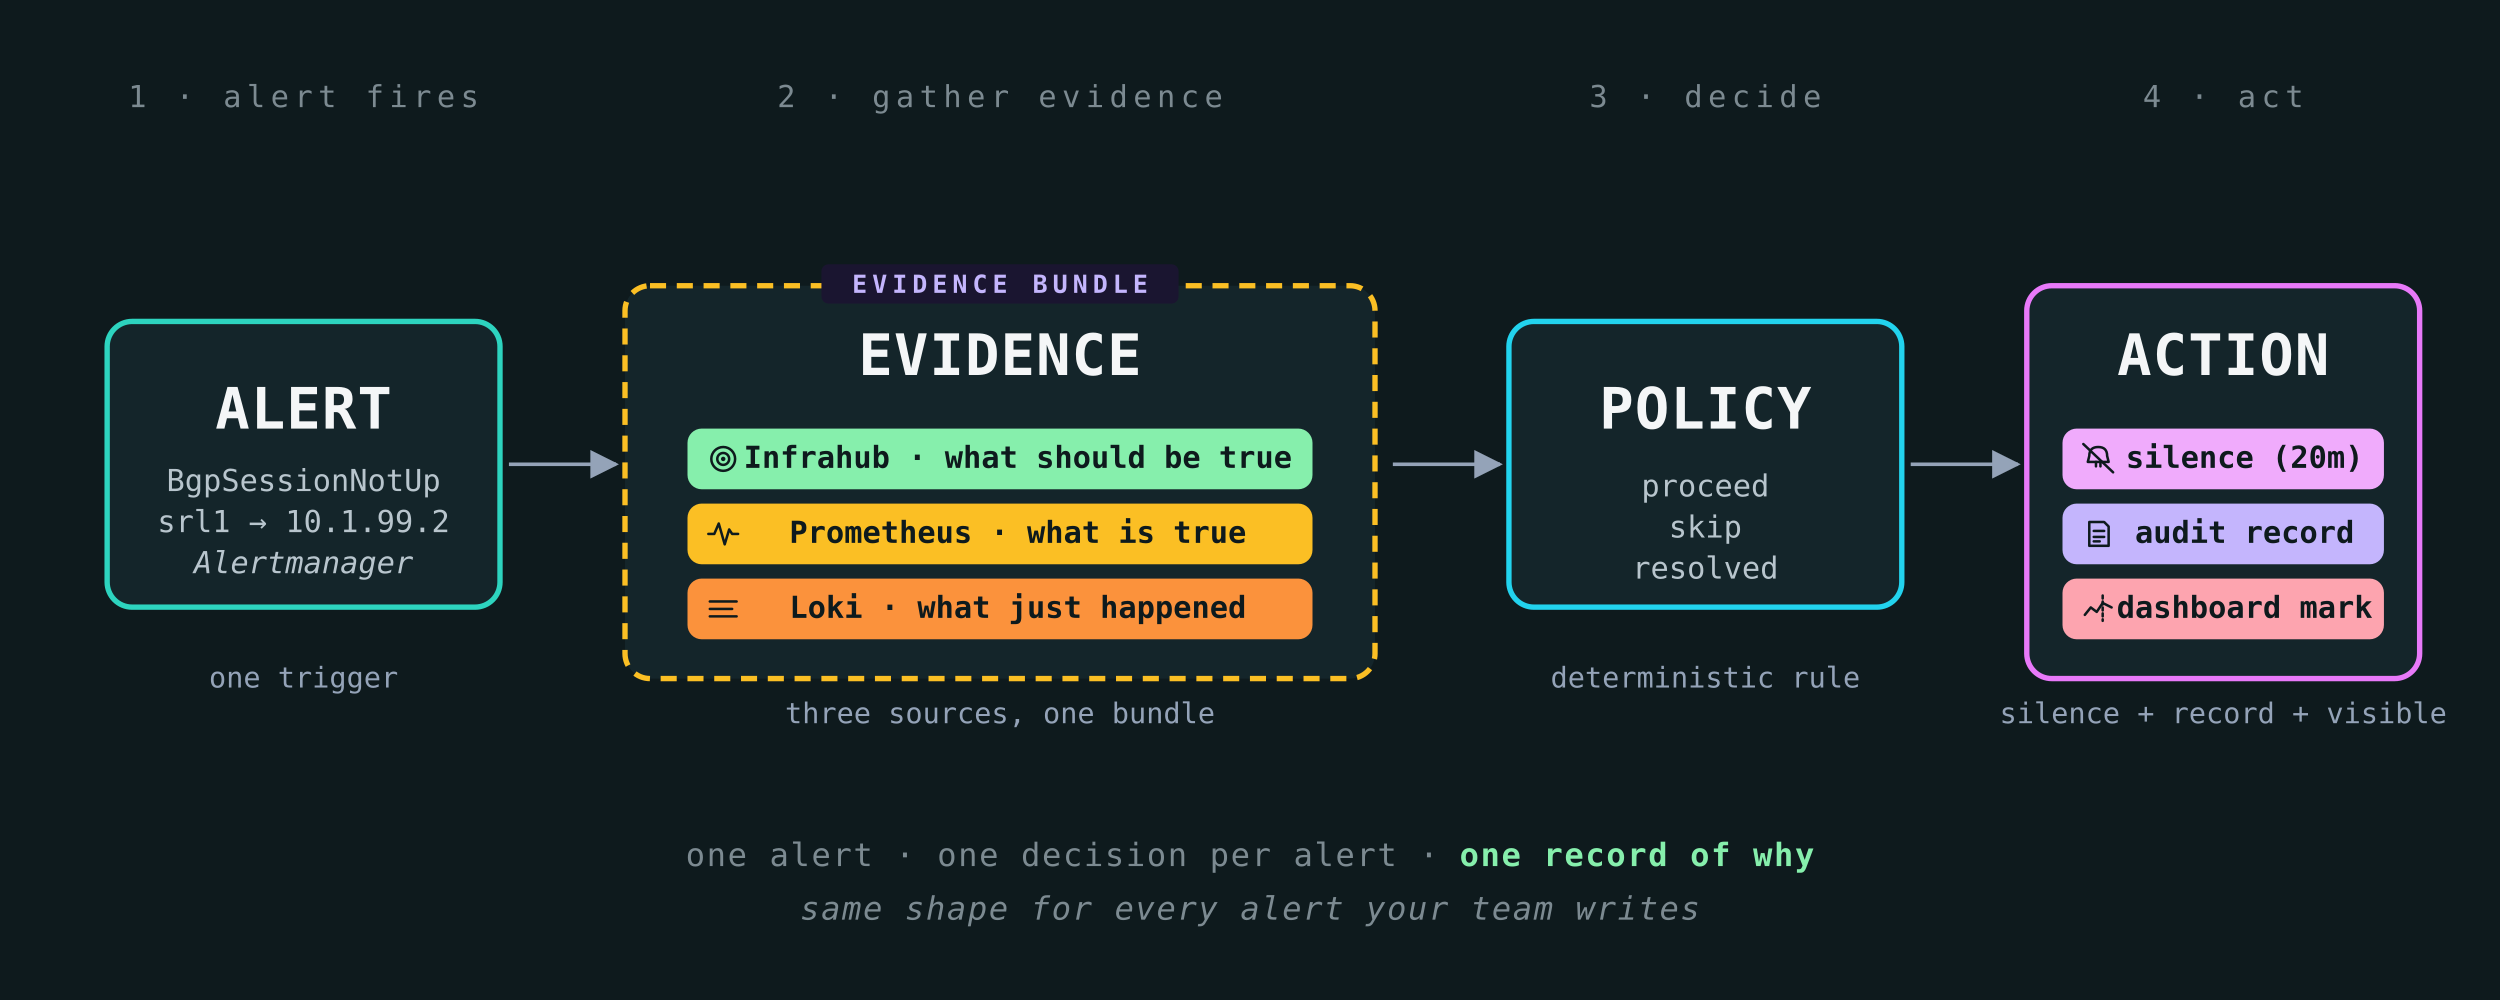
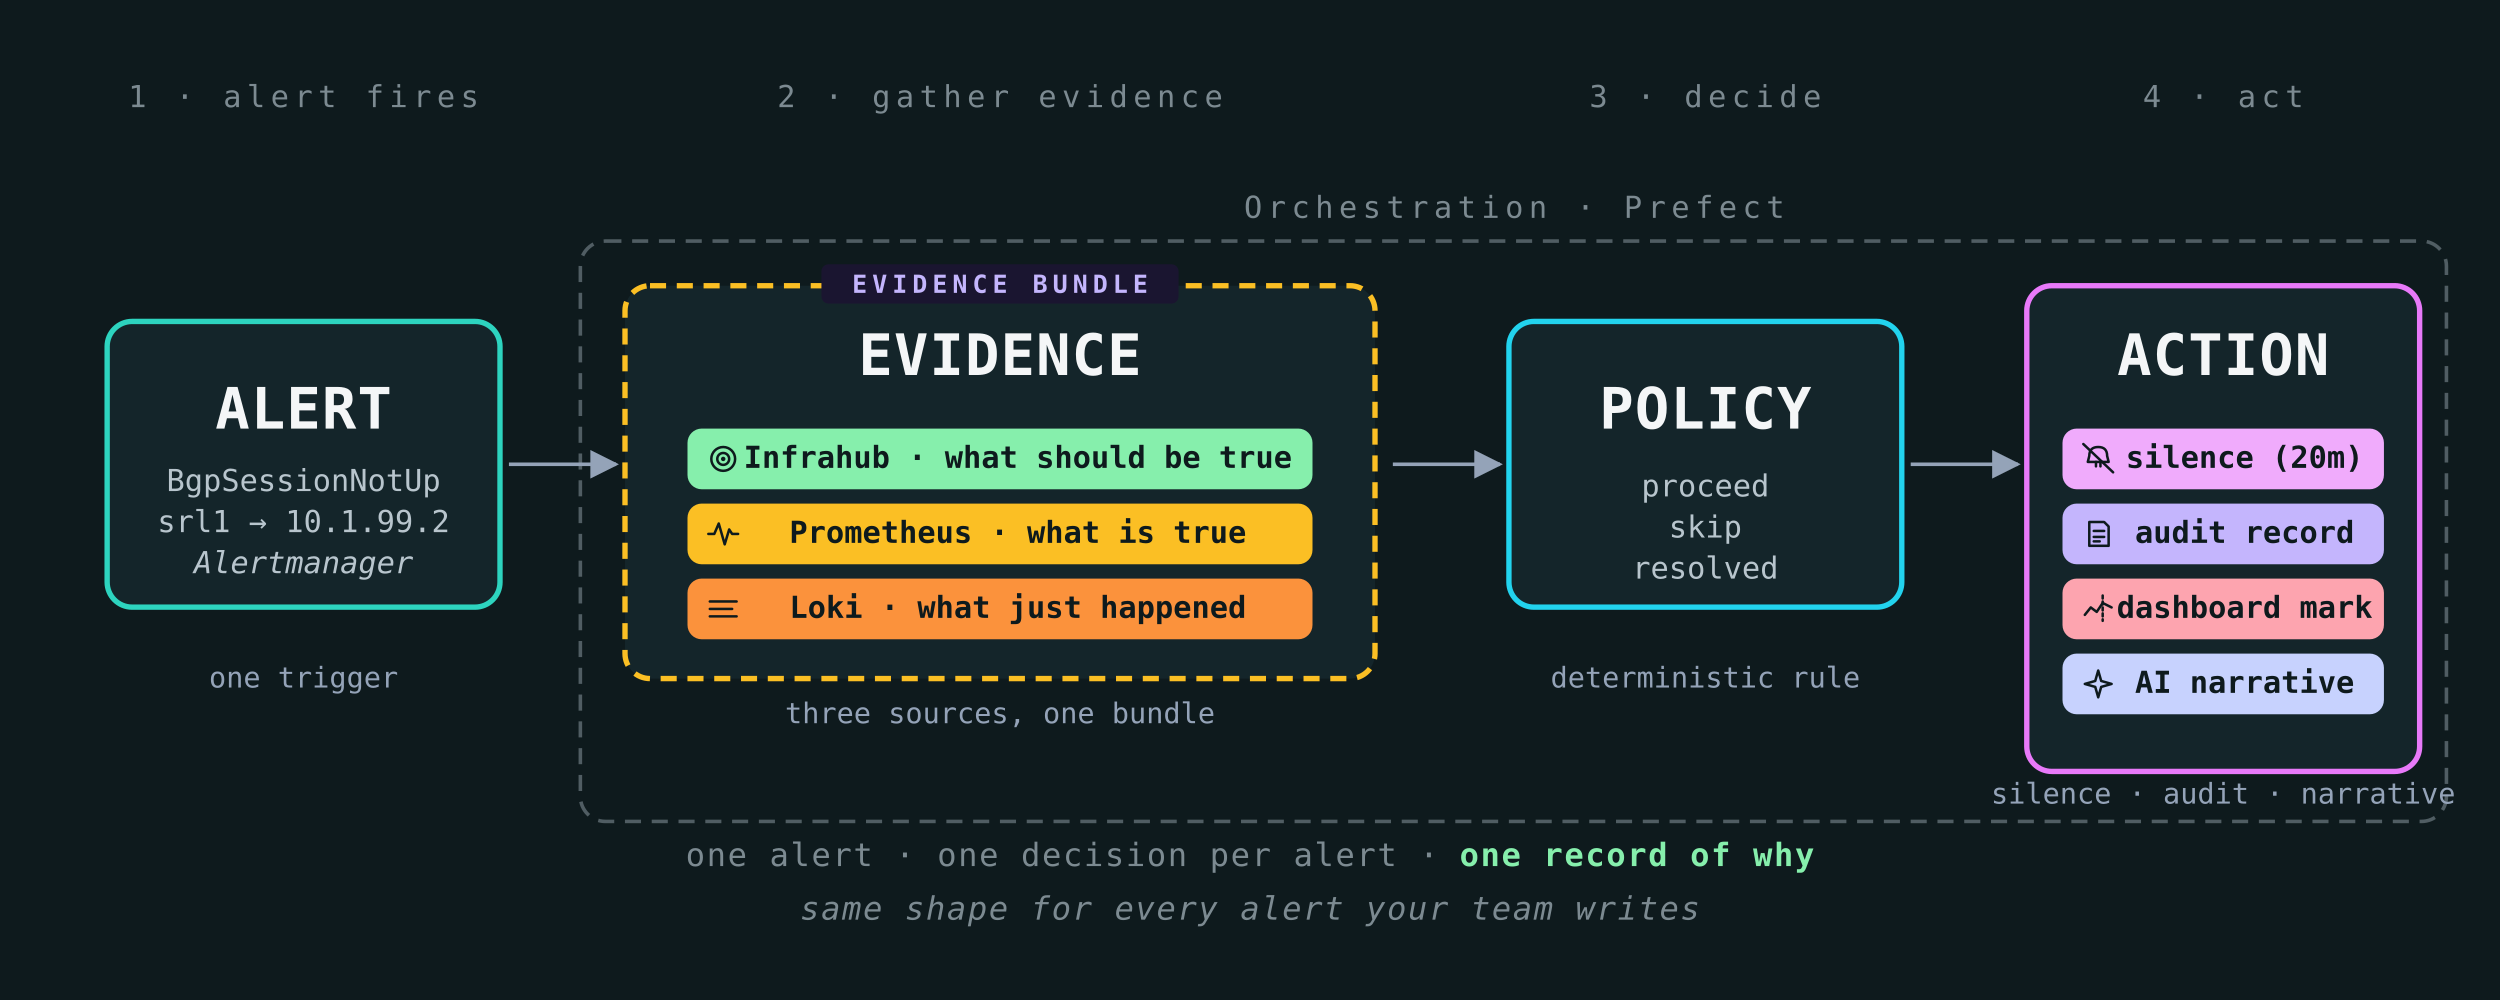
<svg xmlns="http://www.w3.org/2000/svg" viewBox="0 0 1400 560" role="img" aria-labelledby="title desc" font-family="'JetBrains Mono', 'Fira Code', 'SF Mono', 'Consolas', monospace">
  <style>
    .bg          { fill: #0e1a1d; }
    .phase-label { font-size: 17px; font-weight: 400; fill: #7c8a91;
                   letter-spacing: 0.18em; text-transform: uppercase; }
    .box-title   { font-size: 32px; font-weight: 700; fill: #f4f6f7;
                   letter-spacing: 0.02em; }
    .box-sub     { font-size: 17px; fill: #b8c5cd; }
    .pill-text   { font-size: 17px; font-weight: 600; fill: #0e1a1d; }
    .annot       { font-size: 16px; fill: #94a3b8; }
    .footer      { font-size: 18px; fill: #7c8a91; letter-spacing: 0.05em; }
    .footer-emph { font-size: 18px; fill: #86efac; font-weight: 600;
                   letter-spacing: 0.05em; }
    .bundle-tag  { font-size: 14px; font-weight: 700; fill: #c4b5fd;
                   letter-spacing: 0.2em; }

    .box           { fill: #14252a; stroke-width: 3; }
    .box-alert     { stroke: #2dd4bf; }
    .box-evid      { stroke: #fbbf24; stroke-dasharray: 9 6; }
    .box-policy    { stroke: #22d3ee; }
    .box-action    { stroke: #e879f9; }

    .pill-sot      { fill: #86efac; }
    .pill-prom     { fill: #fbbf24; }
    .pill-loki     { fill: #fb923c; }
    .pill-silence  { fill: #f0abfc; }
    .pill-audit    { fill: #c4b5fd; }
    .pill-panel    { fill: #fda4af; }
+     .pill-rca      { fill: #c7d2fe; }

    .icon          { fill: none; stroke: #0e1a1d; stroke-width: 1.7;
                     stroke-linecap: round; stroke-linejoin: round; }
    .icon-fill     { fill: #0e1a1d; }

    .arrow         { fill: none; stroke: #94a3b8; stroke-width: 2; }
  </style>
  <defs>
    <marker id="ah" viewBox="0 0 10 10" refX="9" refY="5" markerWidth="8" markerHeight="8" orient="auto-start-reverse">
      <path d="M 0 0 L 10 5 L 0 10 z" fill="#94a3b8" />
    </marker>
    <symbol id="ic-target" viewBox="-12 -12 24 24">
      <circle class="icon" cx="0" cy="0" r="8" />
      <circle class="icon" cx="0" cy="0" r="4" />
      <circle class="icon-fill" cx="0" cy="0" r="1.5" />
    </symbol>
    <symbol id="ic-pulse" viewBox="-12 -12 24 24">
      <path class="icon" d="M -10 0 L -6 0 L -3 -7 L 1 7 L 4 -3 L 6 0 L 10 0" />
    </symbol>
    <symbol id="ic-log" viewBox="-12 -12 24 24">
      <line class="icon" x1="-9" y1="-5" x2="9" y2="-5" />
      <line class="icon" x1="-9" y1="0" x2="6" y2="0" />
      <line class="icon" x1="-9" y1="5" x2="9" y2="5" />
    </symbol>
    <symbol id="ic-silence" viewBox="-12 -12 24 24">
      <path class="icon" d="M -6 -2 Q -6 -8 0 -8 Q 6 -8 6 -2 L 7 2 L -7 2 Z" />
      <line class="icon" x1="-1.5" y1="2" x2="-1.5" y2="5" />
      <line class="icon" x1="1.5" y1="2" x2="1.5" y2="5" />
      <line class="icon" x1="-10" y1="-10" x2="10" y2="9" stroke-width="2.2" />
    </symbol>
    <symbol id="ic-doc" viewBox="-12 -12 24 24">
      <path class="icon" d="M -6 -8 L 4 -8 L 7 -5 L 7 8 L -6 8 Z" />
      <line class="icon" x1="-3" y1="-2" x2="4" y2="-2" />
      <line class="icon" x1="-3" y1="2" x2="4" y2="2" />
      <line class="icon" x1="-3" y1="5" x2="1" y2="5" />
    </symbol>
    <symbol id="ic-chartmark" viewBox="-12 -12 24 24">
      <polyline class="icon" points="-9,4 -5,-1 -1,2 3,-4 9,-1" />
      <line class="icon" x1="3" y1="-9" x2="3" y2="8" stroke-dasharray="2 2" />
    </symbol>
+     <symbol id="ic-sparkle" viewBox="-12 -12 24 24">
+       <path class="icon" d="M 0 -9 L 2 -2 L 9 0 L 2 2 L 0 9 L -2 2 L -9 0 L -2 -2 Z" />
+     </symbol>
  </defs>
  <rect class="bg" x="0" y="0" width="1400" height="560" rx="0" />
+   <rect x="325" y="135" width="1045" height="325" rx="14" fill="none" stroke="#7c8a91" stroke-width="2" stroke-dasharray="9 6" opacity="0.6" />
+   <text x="848" y="122" class="phase-label" text-anchor="middle">Orchestration · Prefect</text>
  <text x="170" y="60" class="phase-label" text-anchor="middle">1 · alert fires</text>
  <text x="560" y="60" class="phase-label" text-anchor="middle">2 · gather evidence</text>
  <text x="955" y="60" class="phase-label" text-anchor="middle">3 · decide</text>
  <text x="1245" y="60" class="phase-label" text-anchor="middle">4 · act</text>
  <rect class="box box-alert" x="60" y="180" width="220" height="160" rx="14" />
  <text x="170" y="240" class="box-title" text-anchor="middle">ALERT</text>
  <text x="170" y="275" class="box-sub" text-anchor="middle">BgpSessionNotUp</text>
  <text x="170" y="298" class="box-sub" text-anchor="middle">srl1 → 10.1.99.2</text>
  <text x="170" y="321" class="box-sub" text-anchor="middle" font-style="italic" fill="#7c8a91">Alertmanager</text>
  <line class="arrow" x1="285" y1="260" x2="345" y2="260" marker-end="url(#ah)" />
  <rect class="box box-evid" x="350" y="160" width="420" height="220" rx="14" />
  <text x="560" y="210" class="box-title" text-anchor="middle">EVIDENCE</text>
  <rect x="460" y="148" width="200" height="22" rx="4" fill="#1a1530" />
  <text x="560" y="164" class="bundle-tag" text-anchor="middle">EVIDENCE BUNDLE</text>
  <g>
    <rect class="pill-sot" x="385" y="240" width="350" height="34" rx="8" />
    <use href="#ic-target" x="395" y="247" width="20" height="20" />
    <text x="570" y="262" class="pill-text" text-anchor="middle">Infrahub  ·  what should be true</text>
  </g>
  <g>
    <rect class="pill-prom" x="385" y="282" width="350" height="34" rx="8" />
    <use href="#ic-pulse" x="395" y="289" width="20" height="20" />
    <text x="570" y="304" class="pill-text" text-anchor="middle">Prometheus  ·  what is true</text>
  </g>
  <g>
    <rect class="pill-loki" x="385" y="324" width="350" height="34" rx="8" />
    <use href="#ic-log" x="395" y="331" width="20" height="20" />
    <text x="570" y="346" class="pill-text" text-anchor="middle">Loki  ·  what just happened</text>
  </g>
  <line class="arrow" x1="780" y1="260" x2="840" y2="260" marker-end="url(#ah)" />
  <rect class="box box-policy" x="845" y="180" width="220" height="160" rx="14" />
  <text x="955" y="240" class="box-title" text-anchor="middle">POLICY</text>
  <text x="955" y="278" class="box-sub" text-anchor="middle">proceed</text>
  <text x="955" y="301" class="box-sub" text-anchor="middle">skip</text>
  <text x="955" y="324" class="box-sub" text-anchor="middle">resolved</text>
  <line class="arrow" x1="1070" y1="260" x2="1130" y2="260" marker-end="url(#ah)" />
-   <rect class="box box-action" x="1135" y="160" width="220" height="220" rx="14" />
+   <rect class="box box-action" x="1135" y="160" width="220" height="272" rx="14" />
  <text x="1245" y="210" class="box-title" text-anchor="middle">ACTION</text>
  <g>
    <rect class="pill-silence" x="1155" y="240" width="180" height="34" rx="8" />
    <use href="#ic-silence" x="1165" y="247" width="20" height="20" />
    <text x="1257" y="262" class="pill-text" text-anchor="middle">silence (20m)</text>
  </g>
  <g>
    <rect class="pill-audit" x="1155" y="282" width="180" height="34" rx="8" />
    <use href="#ic-doc" x="1165" y="289" width="20" height="20" />
    <text x="1257" y="304" class="pill-text" text-anchor="middle">audit record</text>
  </g>
  <g>
    <rect class="pill-panel" x="1155" y="324" width="180" height="34" rx="8" />
    <use href="#ic-chartmark" x="1165" y="331" width="20" height="20" />
    <text x="1257" y="346" class="pill-text" text-anchor="middle">dashboard mark</text>
  </g>
+   <g>
+     <rect class="pill-rca" x="1155" y="366" width="180" height="34" rx="8" />
+     <use href="#ic-sparkle" x="1165" y="373" width="20" height="20" />
+     <text x="1257" y="388" class="pill-text" text-anchor="middle">AI narrative</text>
+   </g>
  <text x="170" y="385" class="annot" text-anchor="middle">one trigger</text>
  <text x="560" y="405" class="annot" text-anchor="middle">three sources, one bundle</text>
  <text x="955" y="385" class="annot" text-anchor="middle">deterministic rule</text>
-   <text x="1245" y="405" class="annot" text-anchor="middle">silence + record + visible</text>
+   <text x="1245" y="450" class="annot" text-anchor="middle">silence · audit · narrative</text>
  <text x="700" y="485" class="footer" text-anchor="middle">
    one alert  ·  one decision per alert  ·  <tspan class="footer-emph">one record of why</tspan>
  </text>
  <text x="700" y="515" class="footer" text-anchor="middle" font-style="italic">
    same shape for every alert your team writes
  </text>
</svg>
